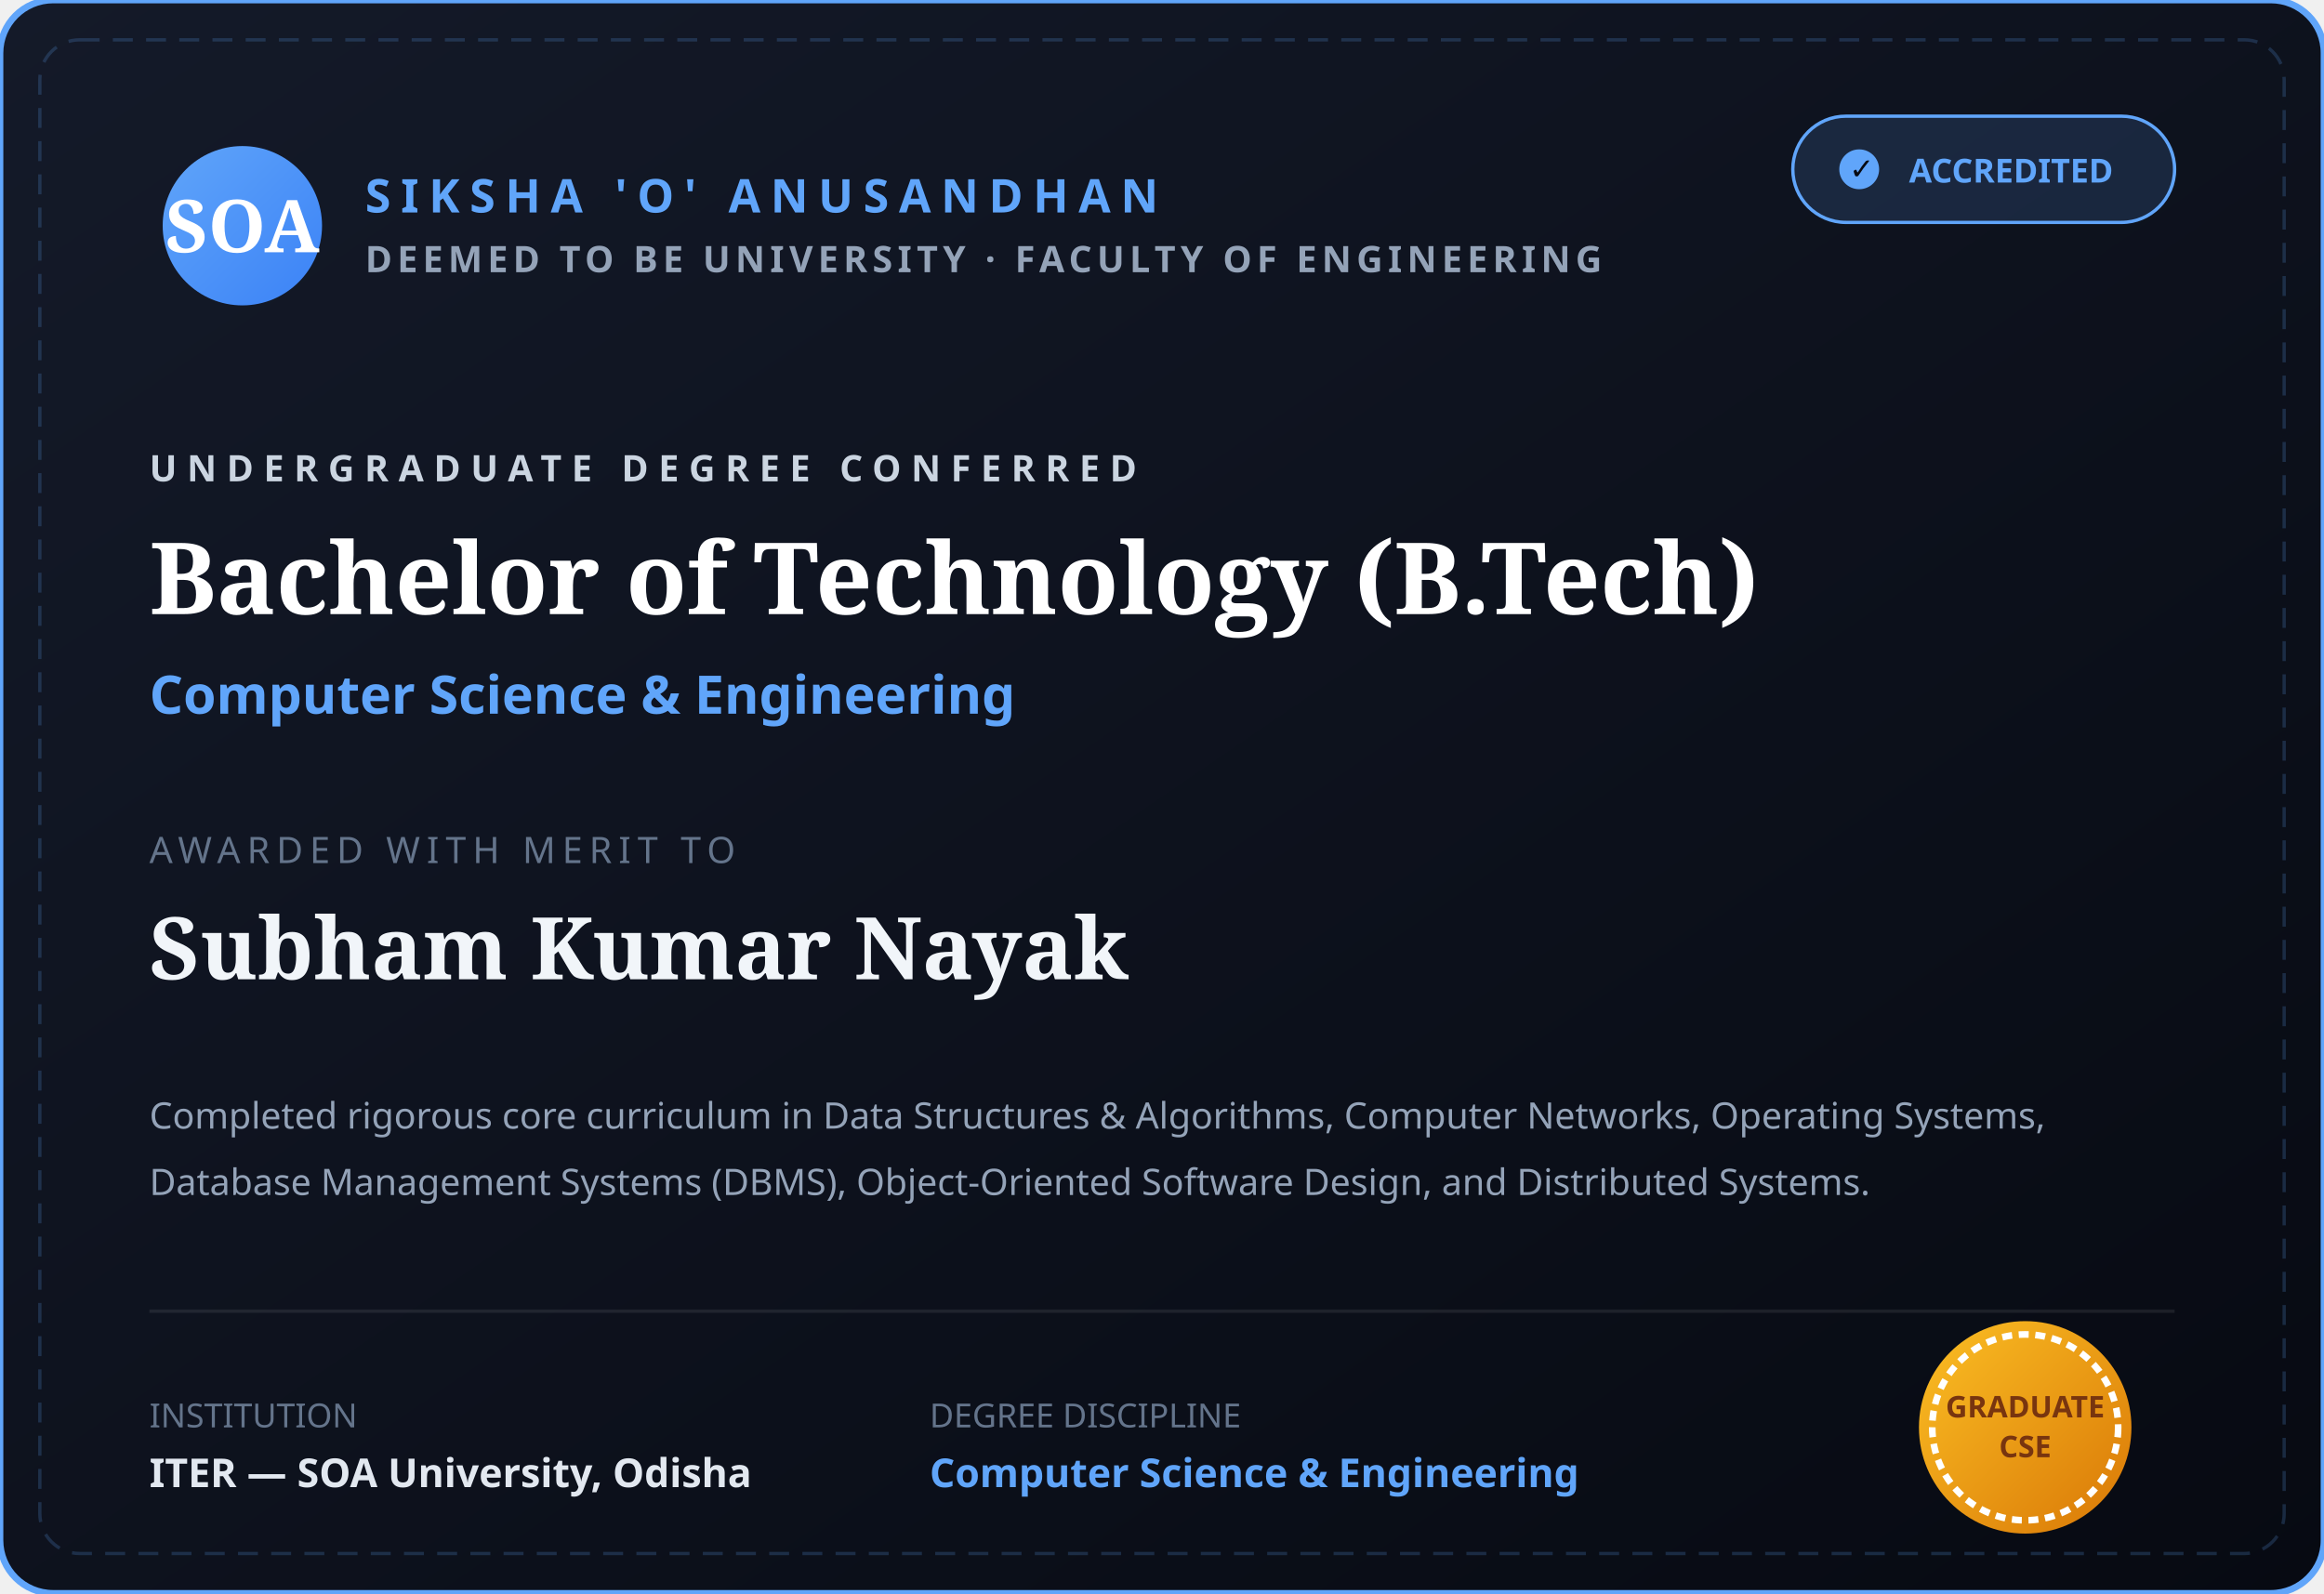
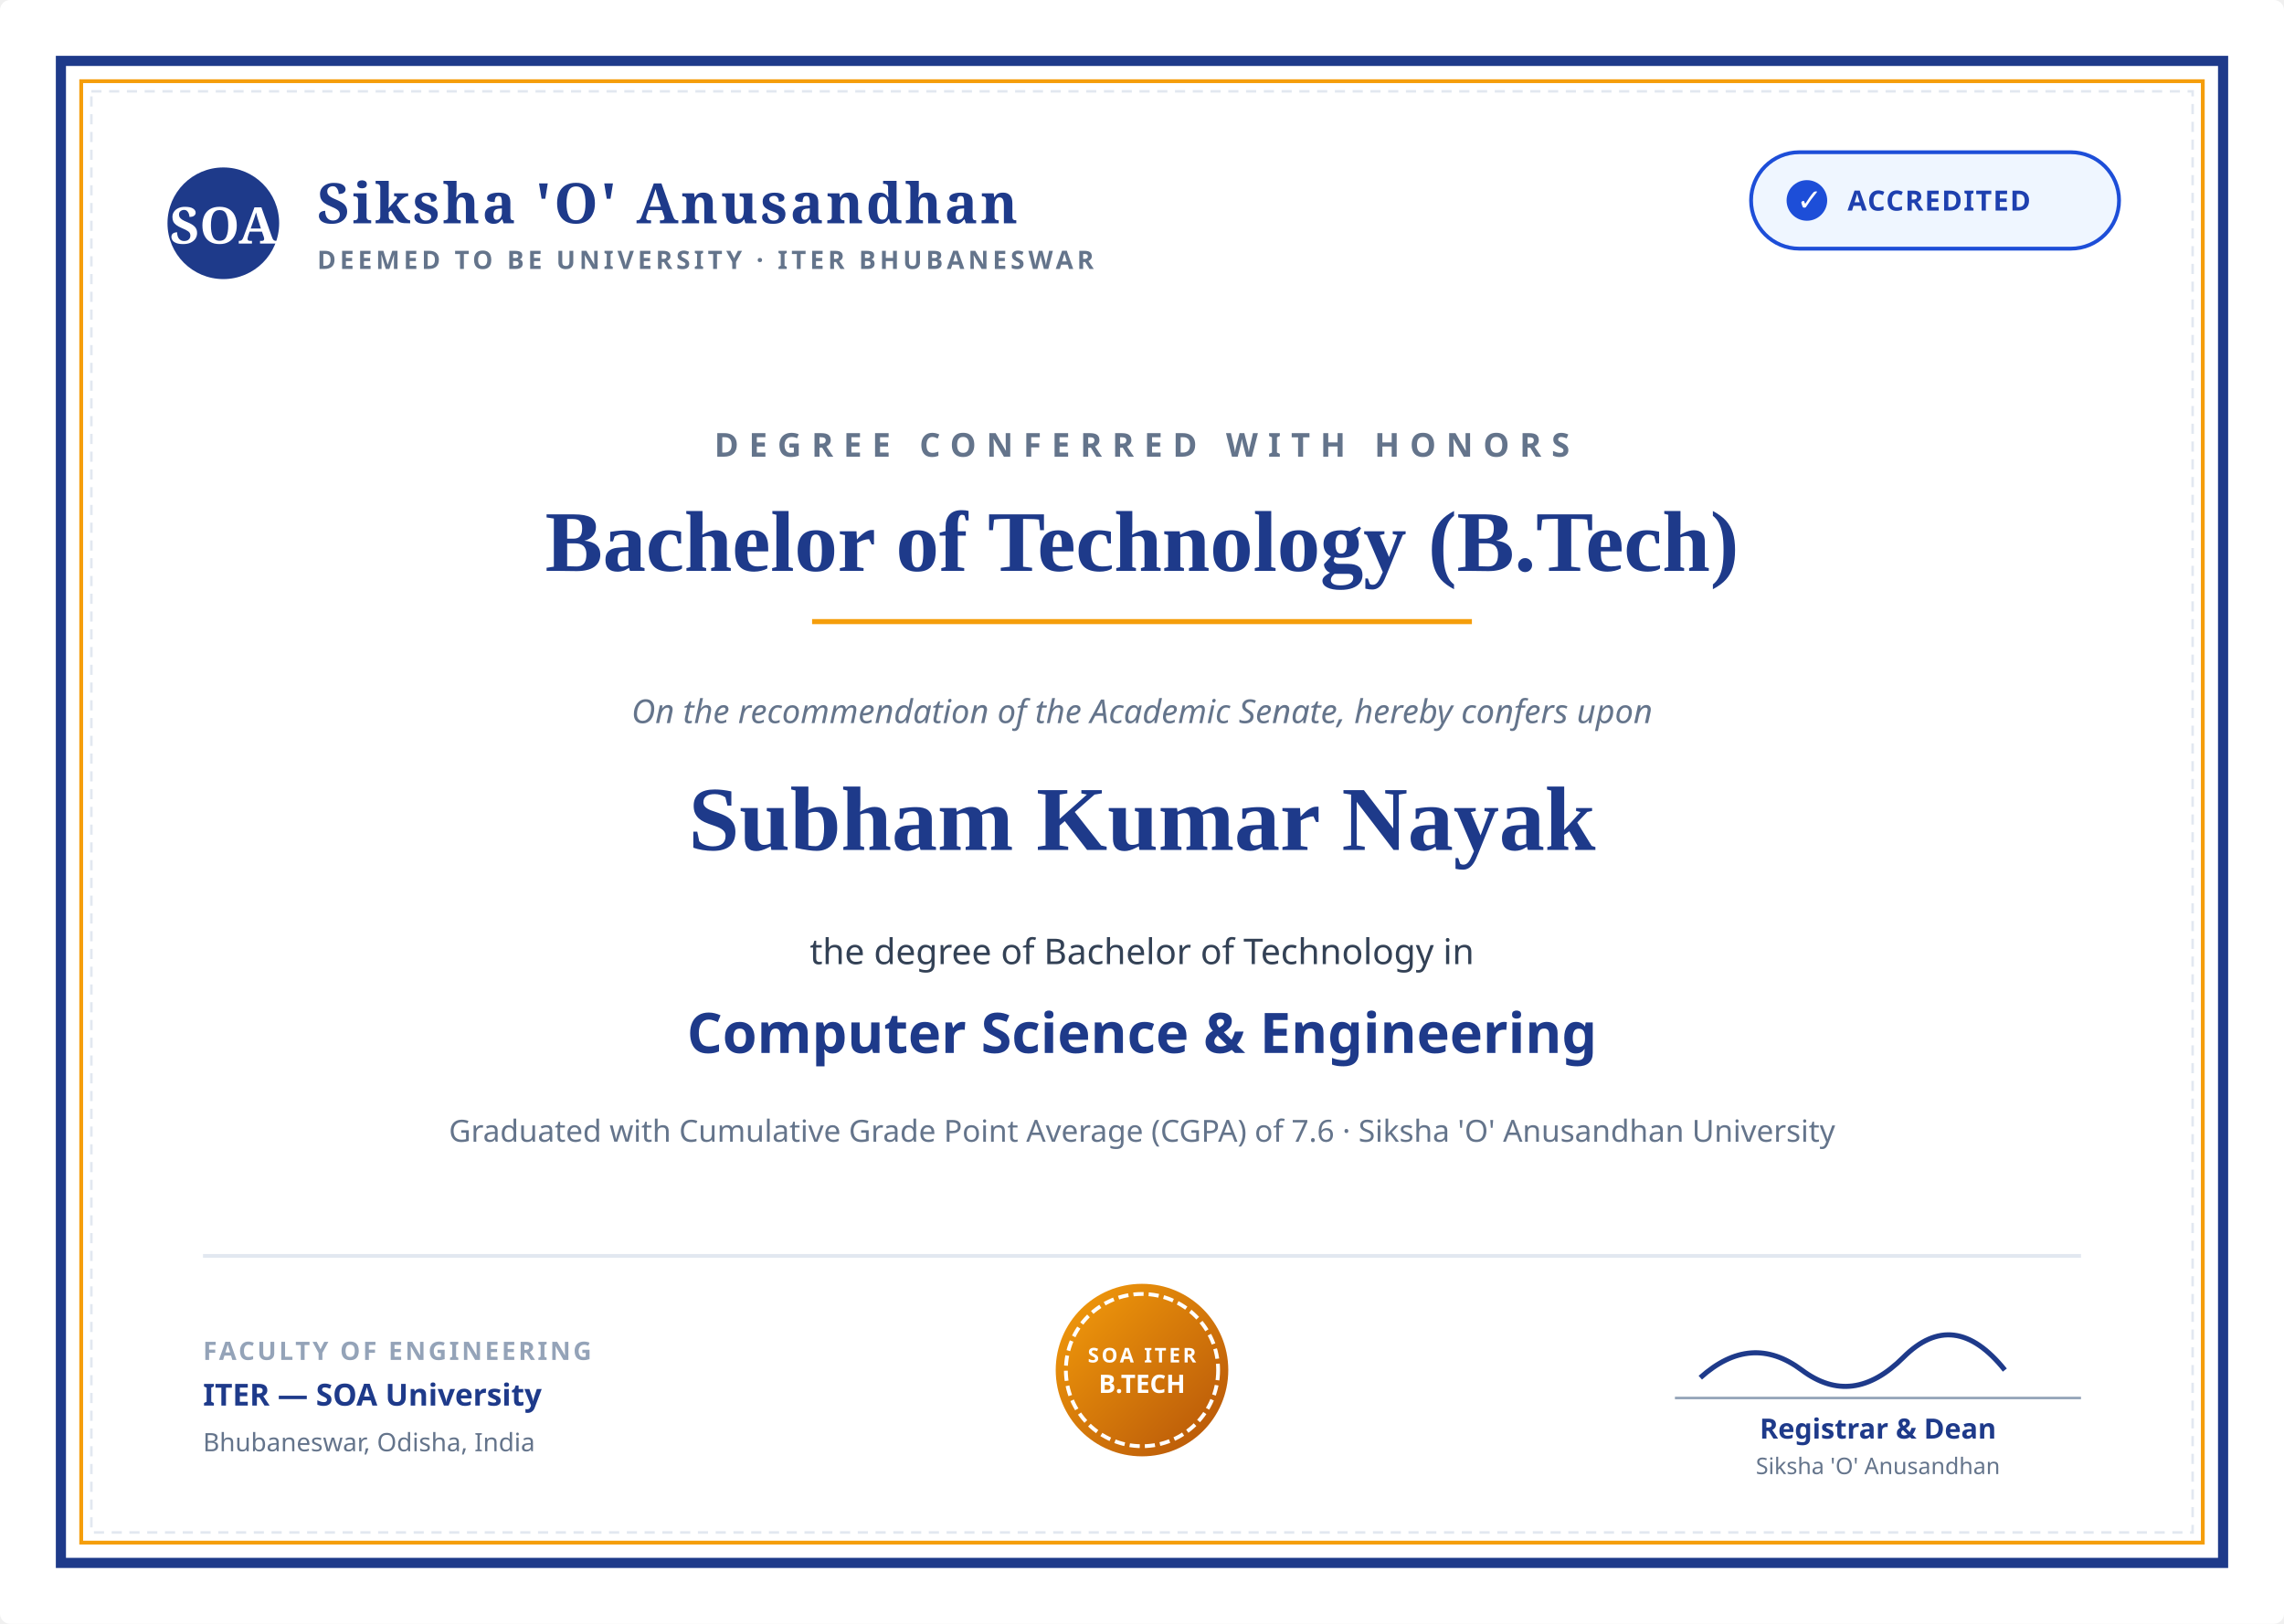
- <svg xmlns="http://www.w3.org/2000/svg" viewBox="0 0 700 480" width="100%" height="100%">
+ <svg xmlns="http://www.w3.org/2000/svg" viewBox="0 0 900 640" width="100%" height="100%">
  <defs>
-     <linearGradient id="soaBg" x1="0%" y1="0%" x2="100%" y2="100%">
-       <stop offset="0%" stop-color="#141a29" />
-       <stop offset="100%" stop-color="#070a12" />
+     <linearGradient id="soaBlue" x1="0%" y1="0%" x2="100%" y2="100%">
+       <stop offset="0%" stop-color="#1e3a8a" />
+       <stop offset="100%" stop-color="#1d4ed8" />
    </linearGradient>
-     <linearGradient id="blueGold" x1="0%" y1="0%" x2="100%" y2="100%">
-       <stop offset="0%" stop-color="#60a5fa" />
-       <stop offset="100%" stop-color="#3b82f6" />
-     </linearGradient>
-     <linearGradient id="gold4" x1="0%" y1="0%" x2="100%" y2="100%">
-       <stop offset="0%" stop-color="#fbbf24" />
-       <stop offset="100%" stop-color="#d97706" />
+     <linearGradient id="soaGold" x1="0%" y1="0%" x2="100%" y2="100%">
+       <stop offset="0%" stop-color="#f59e0b" />
+       <stop offset="100%" stop-color="#b45309" />
    </linearGradient>
  </defs>
-   <rect width="700" height="480" rx="16" fill="url(#soaBg)" stroke="#60a5fa" stroke-width="2" />
-   <rect x="12" y="12" width="676" height="456" rx="12" fill="none" stroke="rgba(96,165,250,0.2)" stroke-width="1" stroke-dasharray="6 4" />
-   <g transform="translate(45, 40)">
-     <circle cx="28" cy="28" r="24" fill="url(#blueGold)" />
-     <text x="28" y="36" text-anchor="middle" font-family="serif" font-size="22" font-weight="900" fill="#fff">SOA</text>
-     <text x="65" y="24" font-family="sans-serif" font-size="14" font-weight="800" letter-spacing="3" fill="#60a5fa">SIKSHA 'O' ANUSANDHAN</text>
-     <text x="65" y="42" font-family="sans-serif" font-size="11" font-weight="600" letter-spacing="1.5" fill="#94a3b8">DEEMED TO BE UNIVERSITY · FACULTY OF ENGINEERING</text>
+   <rect width="900" height="640" rx="4" fill="#ffffff" />
+   <rect x="24" y="24" width="852" height="592" fill="none" stroke="#1e3a8a" stroke-width="4" />
+   <rect x="32" y="32" width="836" height="576" fill="none" stroke="#f59e0b" stroke-width="1.5" />
+   <rect x="36" y="36" width="828" height="568" fill="none" stroke="#e2e8f0" stroke-width="1" stroke-dasharray="4 3" />
+   <g transform="translate(60, 60)">
+     <circle cx="28" cy="28" r="22" fill="#1e3a8a" />
+     <text x="28" y="36" text-anchor="middle" font-family="Georgia, serif" font-size="20" font-weight="900" fill="#ffffff">SOA</text>
+     <text x="65" y="28" font-family="Georgia, serif" font-size="22" font-weight="800" letter-spacing="1" fill="#1e3a8a">Siksha 'O' Anusandhan</text>
+     <text x="65" y="46" font-family="'Segoe UI', sans-serif" font-size="10" font-weight="600" letter-spacing="1.5" fill="#64748b">DEEMED TO BE UNIVERSITY · ITER BHUBANESWAR</text>
  </g>
-   <g transform="translate(540, 35)">
-     <rect width="115" height="32" rx="16" fill="rgba(96,165,250,0.15)" stroke="#60a5fa" />
-     <circle cx="20" cy="16" r="6" fill="#60a5fa" />
-     <text x="17" y="19" font-family="sans-serif" font-size="9" fill="#070a12" font-weight="900">✓</text>
-     <text x="35" y="20" font-family="sans-serif" font-size="10" font-weight="700" fill="#60a5fa">ACCREDITED</text>
+   <g transform="translate(690, 60)">
+     <rect width="145" height="38" rx="19" fill="#eff6ff" stroke="#1d4ed8" stroke-width="1.5" />
+     <circle cx="22" cy="19" r="8" fill="#1d4ed8" />
+     <text x="18" y="23" font-family="sans-serif" font-size="12" fill="#fff" font-weight="900">✓</text>
+     <text x="38" y="23" font-family="'Segoe UI', sans-serif" font-size="11" font-weight="700" fill="#1e40af" letter-spacing="0.5">ACCREDITED</text>
  </g>
-   <text x="45" y="145" font-family="sans-serif" font-size="11" letter-spacing="3" font-weight="700" fill="#cbd5e1">UNDERGRADUATE DEGREE CONFERRED</text>
-   <text x="45" y="185" font-family="serif" font-size="30" font-weight="700" fill="#ffffff">Bachelor of Technology (B.Tech)</text>
-   <text x="45" y="215" font-family="sans-serif" font-size="16" font-weight="700" fill="#60a5fa">Computer Science &amp; Engineering</text>
-   <text x="45" y="260" font-family="sans-serif" font-size="11" letter-spacing="2" fill="#64748b">AWARDED WITH MERIT TO</text>
-   <text x="45" y="295" font-family="serif" font-size="26" font-weight="700" fill="#f1f5f9">Subham Kumar Nayak</text>
-   <text x="45" y="340" font-family="sans-serif" font-size="11" fill="#94a3b8">
-     Completed rigorous core curriculum in Data Structures &amp; Algorithms, Computer Networks, Operating Systems,
+   <text x="450" y="180" text-anchor="middle" font-family="'Segoe UI', sans-serif" font-size="13" font-weight="700" letter-spacing="4" fill="#64748b">DEGREE CONFERRED WITH HONORS</text>
+   <text x="450" y="225" text-anchor="middle" font-family="Georgia, 'Times New Roman', serif" font-size="34" font-weight="700" fill="#1e3a8a">Bachelor of Technology (B.Tech)</text>
+   <line x1="320" y1="245" x2="580" y2="245" stroke="#f59e0b" stroke-width="2" />
+   <text x="450" y="285" text-anchor="middle" font-family="'Segoe UI', sans-serif" font-size="13" font-style="italic" fill="#64748b">On the recommendation of the Academic Senate, hereby confers upon</text>
+   <text x="450" y="335" text-anchor="middle" font-family="Georgia, 'Times New Roman', serif" font-size="36" font-weight="700" fill="#1e3a8a">Subham Kumar Nayak</text>
+   <text x="450" y="380" text-anchor="middle" font-family="'Segoe UI', sans-serif" font-size="14" fill="#334155">
+     the degree of Bachelor of Technology in
  </text>
-   <text x="45" y="360" font-family="sans-serif" font-size="11" fill="#94a3b8">
-     Database Management Systems (DBMS), Object-Oriented Software Design, and Distributed Systems.
+   <text x="450" y="415" text-anchor="middle" font-family="'Segoe UI', sans-serif" font-size="22" font-weight="700" fill="#1e3a8a">
+     Computer Science &amp; Engineering
  </text>
-   <line x1="45" y1="395" x2="655" y2="395" stroke="rgba(255,255,255,0.08)" />
-   <text x="45" y="430" font-family="sans-serif" font-size="10" fill="#64748b">INSTITUTION</text>
-   <text x="45" y="448" font-family="sans-serif" font-size="12" font-weight="600" fill="#e2e8f0">ITER — SOA University, Odisha</text>
-   <text x="280" y="430" font-family="sans-serif" font-size="10" fill="#64748b">DEGREE DISCIPLINE</text>
-   <text x="280" y="448" font-family="sans-serif" font-size="12" font-weight="600" fill="#60a5fa">Computer Science &amp; Engineering</text>
-   <g transform="translate(565, 385)">
-     <circle cx="45" cy="45" r="32" fill="url(#gold4)" />
-     <circle cx="45" cy="45" r="28" fill="none" stroke="#fff" stroke-width="2" stroke-dasharray="3 2" />
-     <text x="45" y="42" text-anchor="middle" font-family="sans-serif" font-size="9" font-weight="900" fill="#78350f">GRADUATE</text>
-     <text x="45" y="54" text-anchor="middle" font-family="sans-serif" font-size="9" font-weight="900" fill="#78350f">CSE</text>
+   <text x="450" y="450" text-anchor="middle" font-family="'Segoe UI', sans-serif" font-size="12" fill="#64748b">
+     Graduated with Cumulative Grade Point Average (CGPA) of 7.6 · Siksha 'O' Anusandhan University
+   </text>
+   <line x1="80" y1="495" x2="820" y2="495" stroke="#e2e8f0" stroke-width="1.5" />
+   <g transform="translate(80, 520)">
+     <text x="0" y="16" font-family="'Segoe UI', sans-serif" font-size="10" font-weight="700" fill="#94a3b8" letter-spacing="1">FACULTY OF ENGINEERING</text>
+     <text x="0" y="34" font-family="sans-serif" font-size="12" font-weight="700" fill="#1e3a8a">ITER — SOA University</text>
+     <text x="0" y="52" font-family="'Segoe UI', sans-serif" font-size="10" fill="#64748b">Bhubaneswar, Odisha, India</text>
+   </g>
+   <g transform="translate(415, 505)">
+     <circle cx="35" cy="35" r="34" fill="url(#soaGold)" />
+     <circle cx="35" cy="35" r="30" fill="none" stroke="#fff" stroke-width="1.5" stroke-dasharray="4 2" />
+     <text x="35" y="32" text-anchor="middle" font-family="'Segoe UI', sans-serif" font-size="8" font-weight="900" fill="#fff" letter-spacing="1">SOA ITER</text>
+     <text x="35" y="44" text-anchor="middle" font-family="'Segoe UI', sans-serif" font-size="10" font-weight="900" fill="#fff">B.TECH</text>
+   </g>
+   <g transform="translate(660, 515)">
+     <path d="M 10 28 Q 30 10, 50 25 T 90 20 T 130 25" fill="none" stroke="#1e3a8a" stroke-width="2" />
+     <line x1="0" y1="36" x2="160" y2="36" stroke="#94a3b8" stroke-width="1" />
+     <text x="80" y="52" text-anchor="middle" font-family="'Segoe UI', sans-serif" font-size="11" font-weight="700" fill="#1e3a8a">Registrar &amp; Dean</text>
+     <text x="80" y="66" text-anchor="middle" font-family="'Segoe UI', sans-serif" font-size="9" fill="#64748b">Siksha 'O' Anusandhan</text>
  </g>
</svg>
